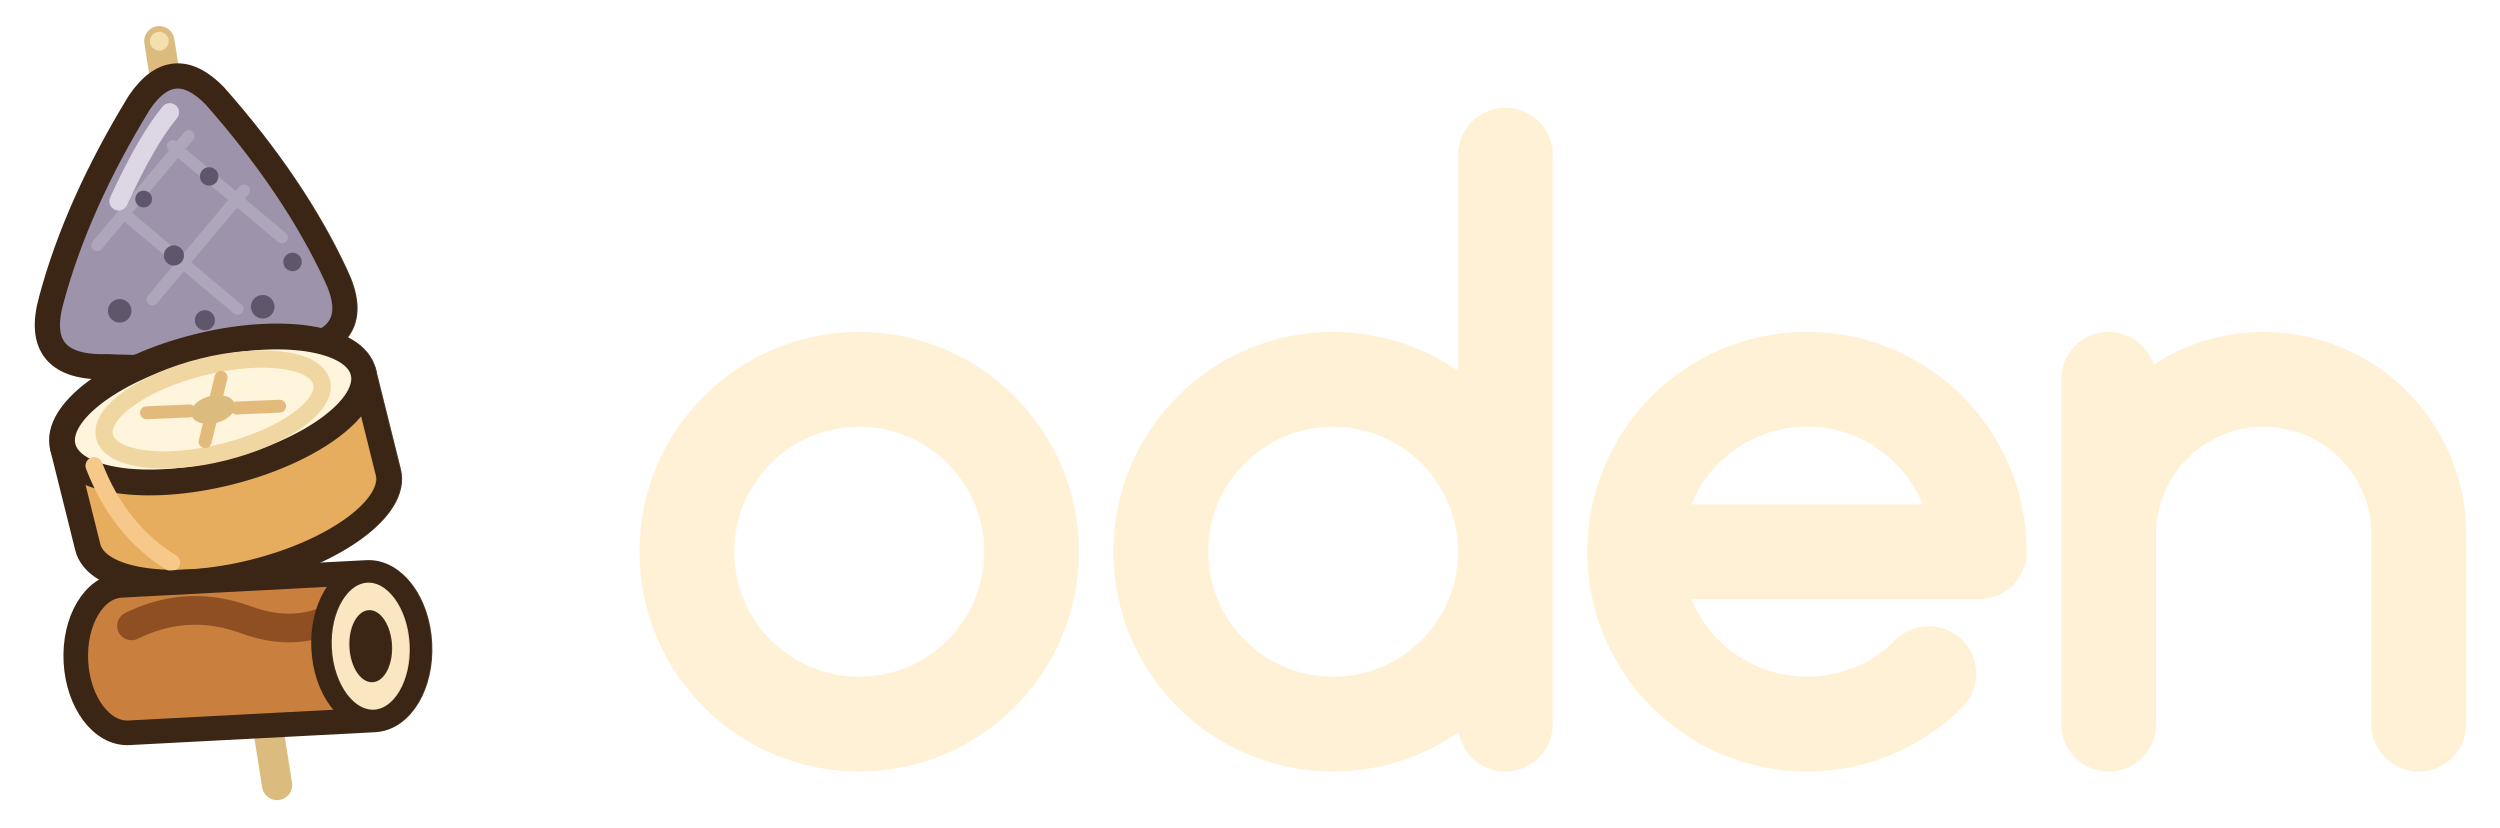
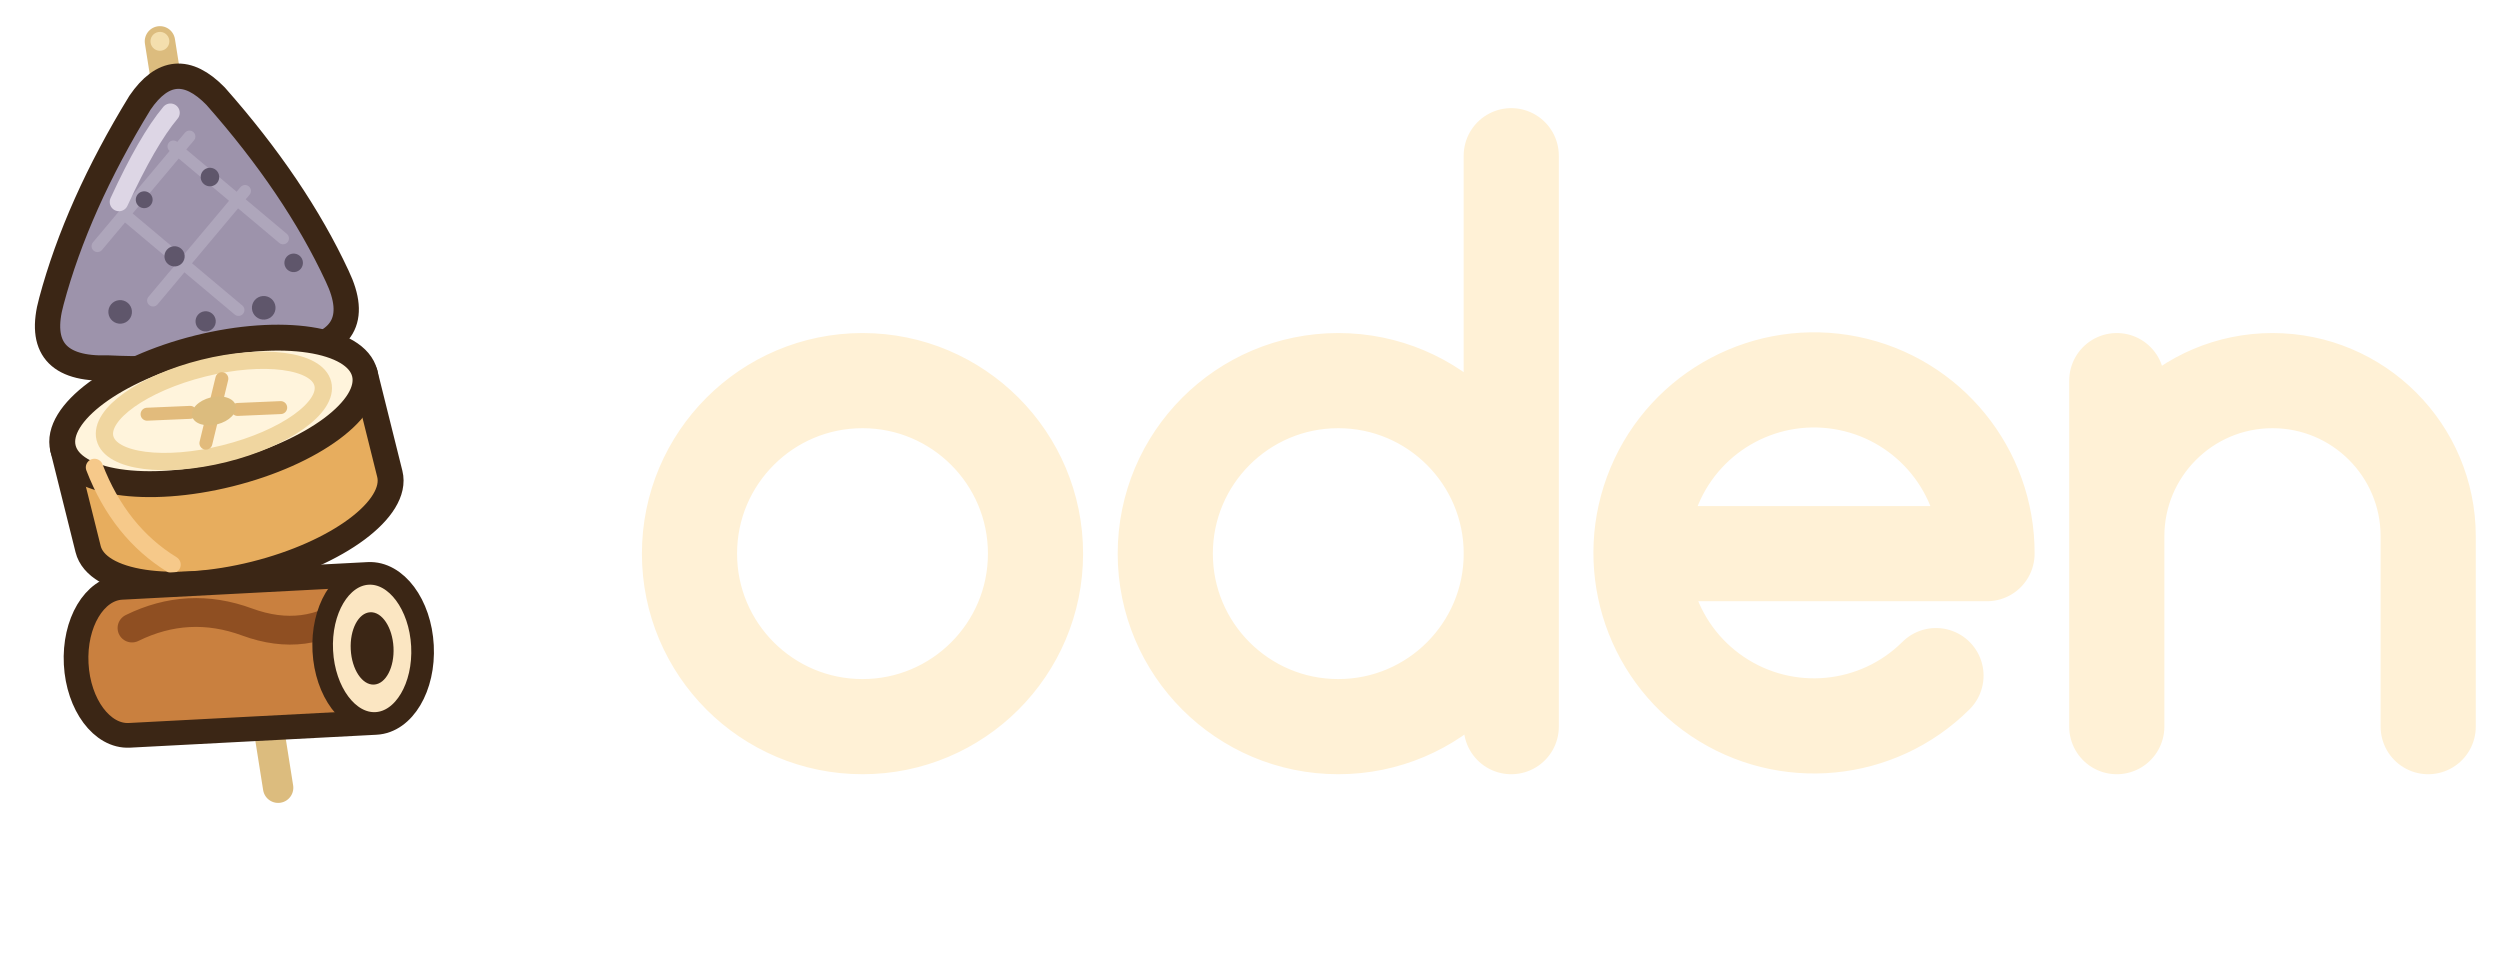
- <svg xmlns="http://www.w3.org/2000/svg" viewBox="0 0 290 96" width="290" height="96" role="img" aria-label="oden">
+ <svg xmlns="http://www.w3.org/2000/svg" viewBox="0 0 289 112" width="289" height="112" role="img" aria-label="oden">
  <g transform="translate(-24.6 -2) scale(0.78)">
    <g transform="rotate(-9 64 64)">
      <path d="M64 8L64 120" stroke="#dcbc7e" stroke-width="4.5" stroke-linecap="round" />
      <circle cx="64" cy="8" r="1.4" fill="#f4dfae" />
      <g transform="translate(64 35) rotate(4) scale(1.25)">
        <path d="M-4.5 -14.5Q0 -20 4.5 -14.5Q13 -3 17 8Q20 16 11 16.5Q0 18 -11 16.5Q-20 16 -17 8Q-13 -3 -4.5 -14.5Z" fill="#9d93ab" stroke="#3b2615" stroke-width="3" stroke-linejoin="round" />
        <path d="M-7 -1L5 11M-1 -9L11 3M7 -3L-5 9M1 -10L-11 2" stroke="#c4bccf" stroke-width="1.4" stroke-linecap="round" opacity=".45" />
        <g fill="#5f566b">
          <circle cx="-9" cy="10" r="1.4" />
          <circle cx="-2" cy="4" r="1.2" />
          <circle cx="8" cy="11" r="1.4" />
          <circle cx="3" cy="-5" r="1.1" />
          <circle cx="-5" cy="-3" r="1" />
          <circle cx="12" cy="6" r="1.1" />
          <circle cx="1" cy="12" r="1.2" />
        </g>
        <path d="M-8 -3Q-4 -10 -1 -13" fill="none" stroke="#ddd6e5" stroke-width="2.2" stroke-linecap="round" />
      </g>
      <g transform="translate(64 71) rotate(-5) scale(1.28)">
        <path d="M-18 -6.0V6.0A18 7.5 0 0 0 18 6.0V-6.0Z" fill="#e7ad5e" stroke="#3b2615" stroke-width="3" stroke-linejoin="round" />
        <ellipse cx="0" cy="-6.0" rx="18" ry="7.5" fill="#fff4dc" stroke="#3b2615" stroke-width="3" />
        <ellipse cx="0" cy="-6.0" rx="13.0" ry="5.1" fill="none" stroke="#f0d6a0" stroke-width="2" />
        <path d="M-7.6 -7.5L-2.7 -6.5M7.6 -4.5L2.7 -5.5M1.8 -9.4L0.7 -7.3M-1.8 -2.6L-0.7 -4.7" stroke="#e2bb7c" stroke-width="1.5" stroke-linecap="round" />
        <path d="M-15 -3.0Q-14 5.0 -9 10.1" fill="none" stroke="#f6c98a" stroke-width="2" stroke-linecap="round" />
        <ellipse cx="0" cy="-6.0" rx="2.6" ry="1.6" fill="#dcbc7e" />
      </g>
      <g transform="translate(64 100) rotate(6) scale(1.22)">
        <path d="M-16 -9H14A6 9 0 0 1 14 9H-16A6 9 0 0 1 -16 -9Z" fill="#c9803f" stroke="#3b2615" stroke-width="3" stroke-linejoin="round" />
        <path d="M-15 -4Q-8 -7 -1 -4Q6 -1 12 -5" fill="none" stroke="#8f4f22" stroke-width="3.5" stroke-linecap="round" />
        <ellipse cx="14" cy="0" rx="6" ry="9" fill="#fbe6c2" stroke="#3b2615" stroke-width="2.5" />
        <ellipse cx="14" cy="0" rx="2.6" ry="4.4" fill="#3b2615" />
      </g>
    </g>
  </g>
-   <path d="M99.7 44a20 20 0 1 0 0.01 0M154.7 44a20 20 0 1 0 0.01 0M174.7 18V84M189.7 64H229.7A20 20 0 1 0 223.84 78.14M244.7 44V84M244.7 62a18 18 0 0 1 36 0V84" fill="none" stroke="#fff1d6" stroke-width="11" stroke-linecap="round" stroke-linejoin="round" />
+   <path d="M99.7 44a20 20 0 1 0 0.01 0M154.7 44a20 20 0 1 0 0.01 0M174.7 18V84M189.7 64H229.7A20 20 0 1 0 223.8 78.1M244.7 44V84M244.7 62a18 18 0 0 1 36 0V84" fill="none" stroke="#fff1d6" stroke-width="11" stroke-linecap="round" stroke-linejoin="round" />
</svg>
